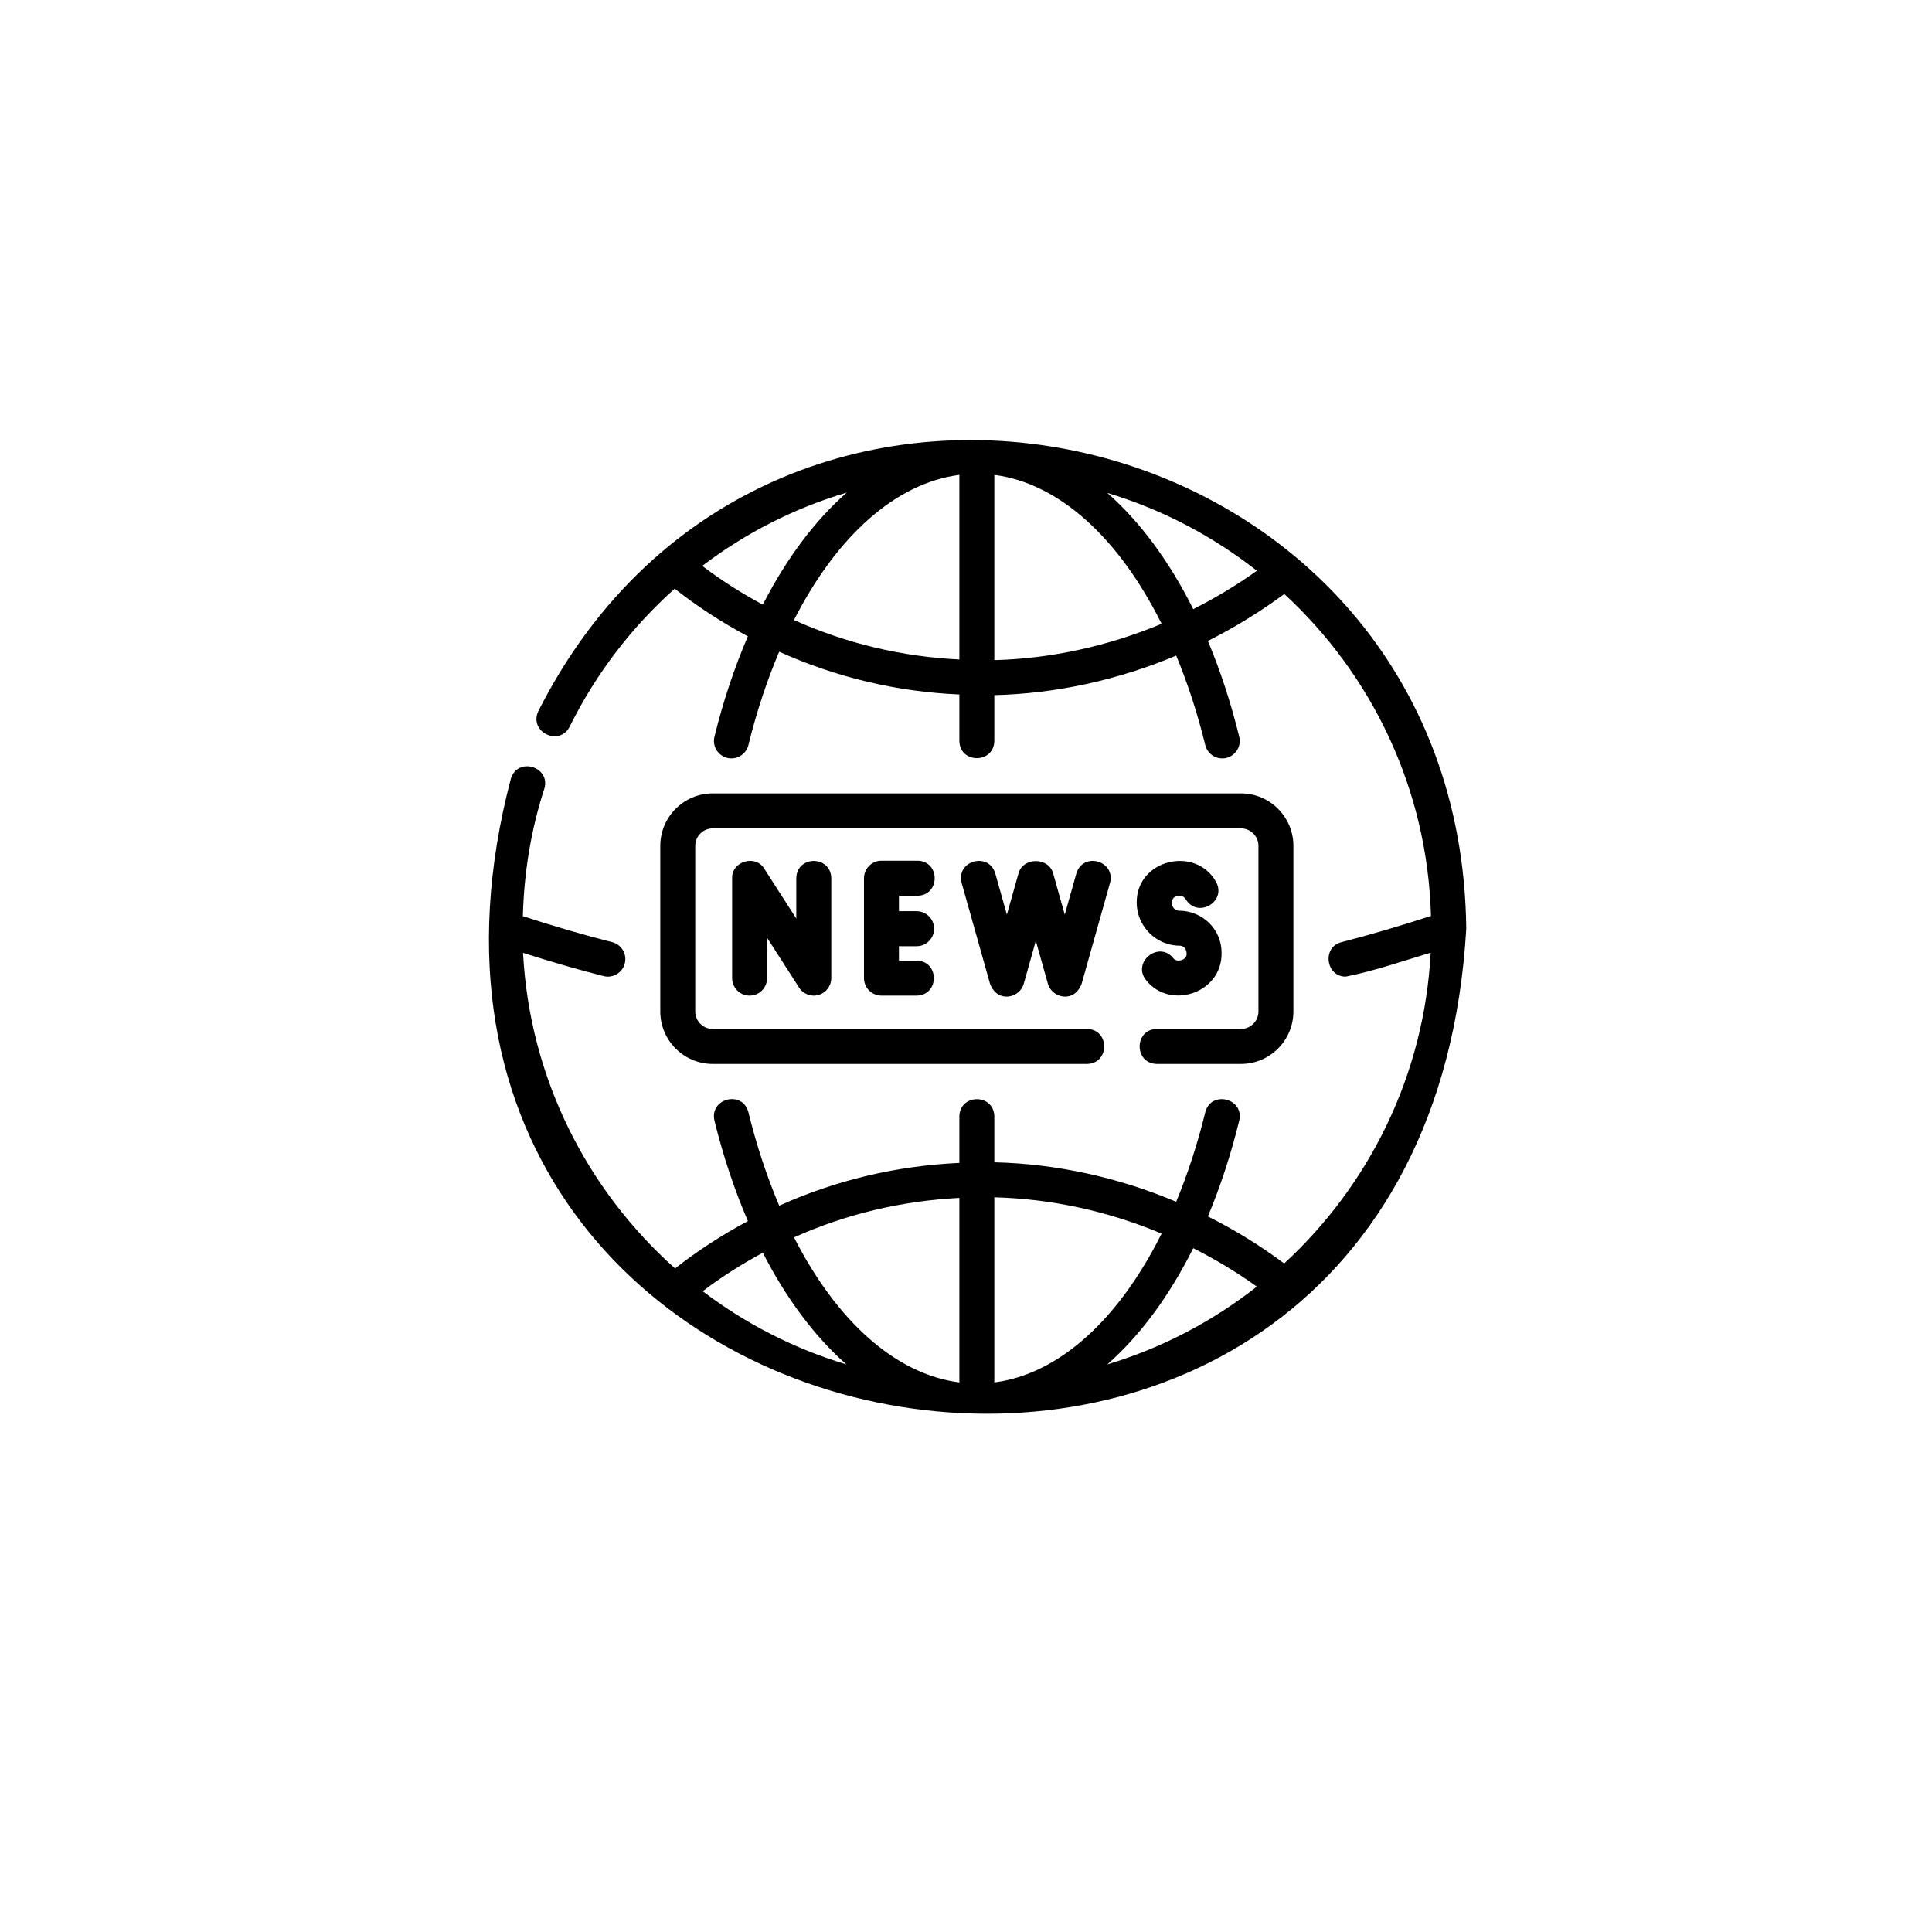
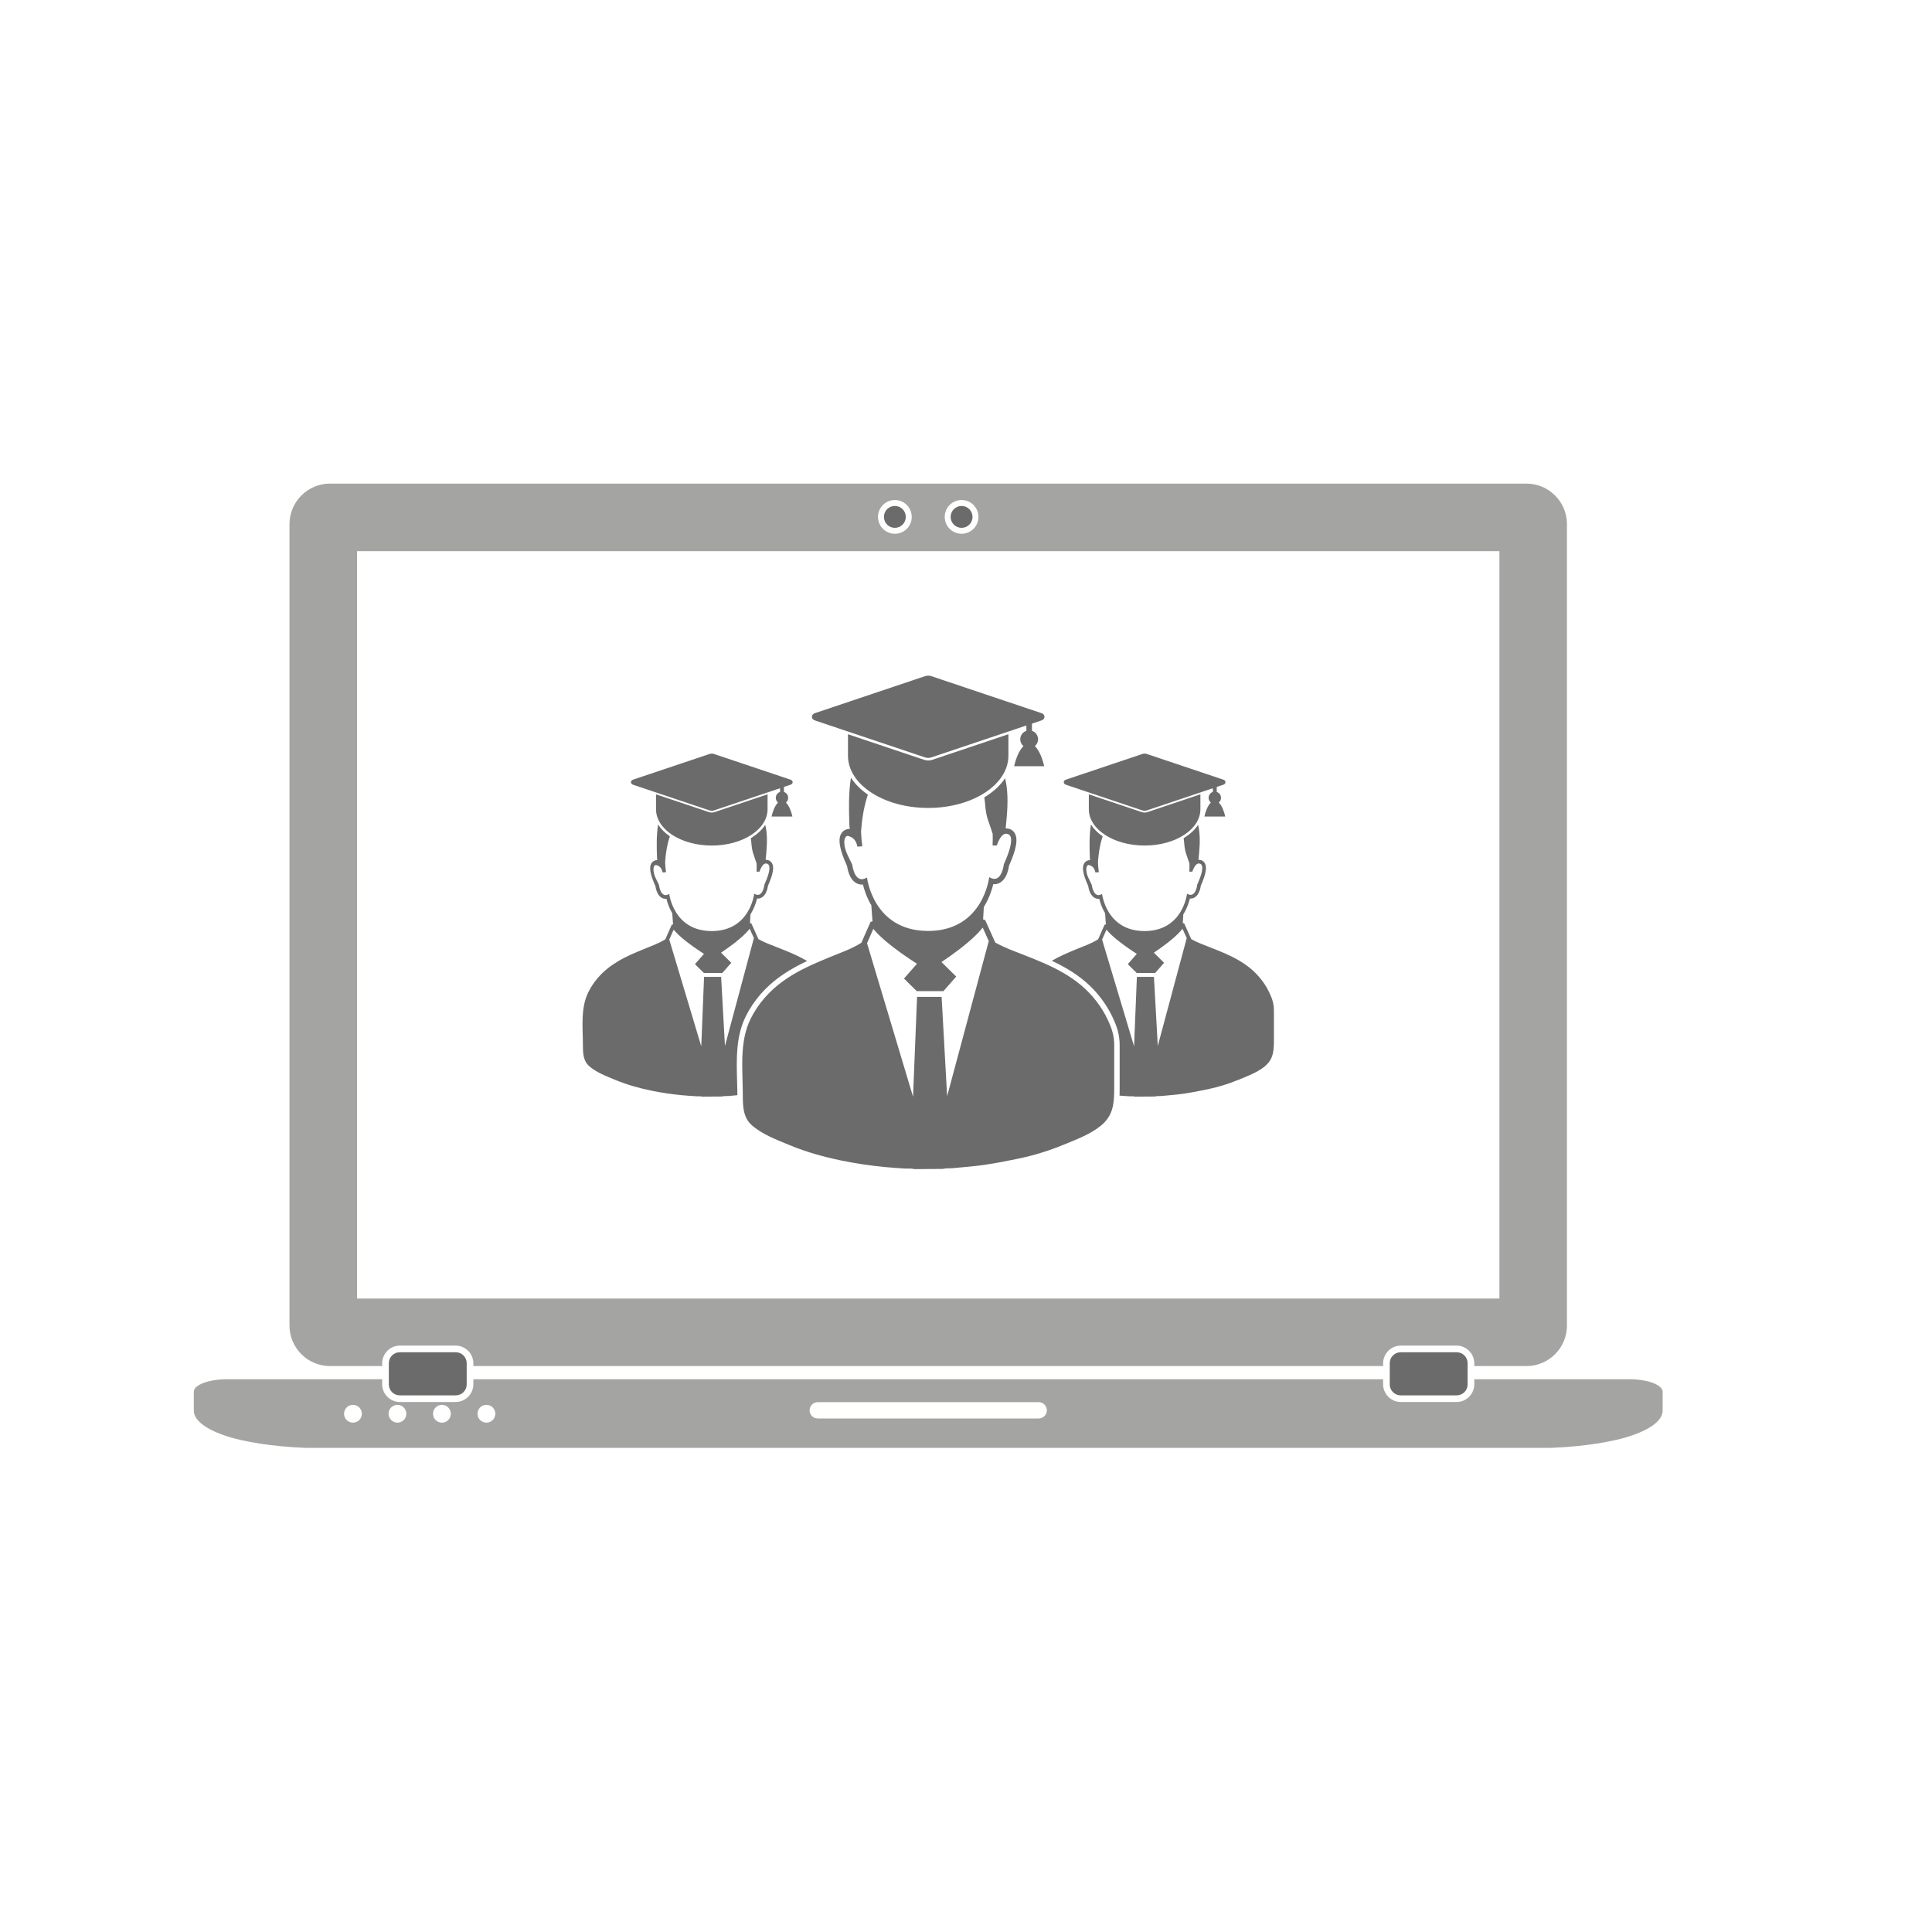
<svg xmlns="http://www.w3.org/2000/svg" width="1080" zoomAndPan="magnify" viewBox="0 0 810 810" height="1080" preserveAspectRatio="xMidYMid meet" version="1.0">
  <defs>
-     <clipPath id="e1b4988b00">
-       <path d="M 204 184 L 614.742 184 L 614.742 593 L 204 593 Z M 204 184 " clip-rule="nonzero" />
+     <clipPath id="da52947d1b">
+       <path d="M 81 578 L 697.5 578 L 697.5 607.016 L 81 607.016 Z M 81 578 " clip-rule="nonzero" />
+     </clipPath>
+     <clipPath id="fe47eac571">
+       <path d="M 121 202.766 L 657 202.766 L 657 573 L 121 573 Z M 121 202.766 " clip-rule="nonzero" />
    </clipPath>
  </defs>
-   <g clip-path="url(#e1b4988b00)">
-     <path fill="#000000" d="M 614.742 389.348 C 612.344 173.004 323.34 105.047 225.703 298.129 C 221.555 306.812 234.5 313.195 238.836 304.645 C 249.945 282.207 265.012 262.773 282.863 246.805 C 292.41 254.305 302.684 260.992 313.551 266.773 C 308.012 279.637 303.262 293.691 299.535 308.879 C 298.57 312.812 300.977 316.789 304.906 317.75 C 308.824 318.73 312.801 316.309 313.773 312.375 C 317.242 298.223 321.621 285.164 326.676 273.234 C 350.664 284.027 376.141 290.043 402.219 291.156 L 402.219 310.629 C 402.383 320.309 416.723 320.238 416.875 310.629 C 416.875 310.629 416.875 291.426 416.875 291.426 C 442.547 290.82 468.656 285.148 493.129 274.859 C 497.887 286.344 502.008 298.875 505.32 312.375 C 506.145 315.723 509.137 317.965 512.43 317.965 C 517.086 318.035 520.754 313.414 519.555 308.879 C 516.02 294.465 511.59 281.035 506.414 268.711 C 517.633 263.066 528.359 256.48 538.449 249.031 C 575.09 282.789 598.477 330.699 599.949 384.012 C 587.469 388.059 574.883 391.801 562.422 395.008 C 554.113 397.078 555.914 409.555 564.246 409.449 C 576.184 407.078 587.938 402.973 599.816 399.426 C 597.129 450.859 573.984 496.949 538.402 529.707 C 528.258 522.148 517.543 515.551 506.41 509.992 C 511.586 497.668 516.02 484.23 519.555 469.816 C 521.742 460.434 507.66 457.008 505.32 466.32 C 502.008 479.828 497.883 492.363 493.121 503.848 C 468.809 493.574 442.703 487.906 416.875 487.305 L 416.875 468.066 C 416.695 458.383 402.379 458.457 402.219 468.066 C 402.219 468.066 402.219 487.559 402.219 487.559 C 375.844 488.766 350.5 494.777 326.691 505.492 C 321.629 493.555 317.246 480.484 313.773 466.32 C 311.34 456.941 297.383 460.457 299.535 469.816 C 303.266 485.02 308.02 499.082 313.566 511.953 C 302.746 517.707 292.523 524.355 283.023 531.801 C 246.141 498.941 222.039 452.008 219.281 399.484 C 230.781 403.137 242.145 406.48 253.055 409.227 C 256.879 410.219 260.973 407.863 261.949 403.906 C 262.938 399.98 260.559 395.988 256.633 395 C 244.559 391.957 231.945 388.254 219.207 384.098 C 219.699 365.789 222.621 347.871 228.172 330.801 C 231.066 321.629 217.332 317.148 214.234 326.262 C 134.473 629.145 596.32 705.16 614.742 389.348 Z M 294.43 237.25 C 312.535 223.48 332.996 213.027 355.008 206.516 C 341.684 218.203 329.734 234.098 319.809 253.5 C 310.883 248.707 302.387 243.285 294.43 237.25 Z M 332.875 259.945 C 350.797 224.777 375.484 202.551 402.219 199.102 L 402.219 276.492 C 378.016 275.305 354.762 269.758 332.875 259.945 Z M 416.875 276.754 L 416.875 199.102 C 444.004 202.602 469.035 225.438 487.016 261.523 C 464.465 270.945 440.465 276.156 416.875 276.754 Z M 500.27 255.387 C 490.195 235.191 477.941 218.715 464.246 206.656 C 487.281 213.582 508.477 224.77 526.957 239.289 C 518.488 245.32 509.559 250.691 500.27 255.387 Z M 487.008 517.188 C 469.027 553.262 444 576.094 416.875 579.594 L 416.875 501.977 C 440.598 502.57 464.59 507.77 487.008 517.188 Z M 402.219 502.227 L 402.219 579.594 C 375.492 576.145 350.812 553.93 332.891 518.781 C 354.609 509.043 377.738 503.496 402.219 502.227 Z M 294.605 541.348 C 302.512 535.363 310.953 529.984 319.824 525.223 C 329.707 544.535 341.594 560.371 354.848 572.039 C 332.836 565.422 312.492 554.938 294.605 541.348 Z M 500.266 523.312 C 509.609 528 518.582 533.418 526.941 539.418 C 508.465 553.934 487.277 565.117 464.246 572.039 C 477.941 559.98 490.195 543.504 500.266 523.312 Z M 500.266 523.312 " fill-opacity="1" fill-rule="nonzero" />
+   <g clip-path="url(#da52947d1b)">
+     <path fill="#a4a4a3" d="M 435.477 594.703 L 342.848 594.703 C 340.965 594.703 339.426 593.164 339.426 591.281 C 339.426 589.402 340.965 587.863 342.848 587.863 L 435.477 587.863 C 437.363 587.863 438.898 589.402 438.898 591.281 C 438.898 593.164 437.363 594.703 435.477 594.703 Z M 203.934 596.453 C 201.871 596.453 200.203 594.781 200.203 592.723 C 200.203 590.66 201.871 588.992 203.934 588.992 C 205.992 588.992 207.664 590.66 207.664 592.723 C 207.664 594.781 205.992 596.453 203.934 596.453 Z M 185.281 596.453 C 183.223 596.453 181.551 594.781 181.551 592.723 C 181.551 590.66 183.223 588.992 185.281 588.992 C 187.344 588.992 189.012 590.66 189.012 592.723 C 189.012 594.781 187.344 596.453 185.281 596.453 Z M 166.629 596.453 C 164.57 596.453 162.902 594.781 162.902 592.723 C 162.902 590.66 164.57 588.992 166.629 588.992 C 168.691 588.992 170.359 590.66 170.359 592.723 C 170.359 594.781 168.691 596.453 166.629 596.453 Z M 147.98 596.453 C 145.918 596.453 144.25 594.781 144.25 592.723 C 144.25 590.66 145.918 588.992 147.98 588.992 C 150.039 588.992 151.707 590.66 151.707 592.723 C 151.707 594.781 150.039 596.453 147.98 596.453 Z M 683.145 578.258 L 618.098 578.258 L 618.098 580.344 C 618.098 584.457 614.758 587.805 610.645 587.805 L 587.324 587.805 C 583.211 587.805 579.871 584.457 579.871 580.344 L 579.871 578.258 L 198.457 578.258 L 198.457 580.344 C 198.457 584.457 195.109 587.805 190.996 587.805 L 167.684 587.805 C 163.57 587.805 160.223 584.457 160.223 580.344 L 160.223 578.258 L 95.176 578.258 C 87.488 578.258 81.258 580.609 81.258 583.52 L 81.258 591.406 C 81.258 596.758 89.977 601.199 100.613 603.656 C 111.254 606.113 123.961 607.191 136.938 607.191 L 641.387 607.191 C 654.363 607.191 667.07 606.113 677.707 603.656 C 688.352 601.199 697.066 596.758 697.066 591.406 L 697.066 583.52 C 697.066 580.609 690.836 578.258 683.145 578.258 " fill-opacity="1" fill-rule="nonzero" />
  </g>
-   <path fill="#000000" d="M 384.652 375.535 C 394.277 375.383 394.285 361.02 384.652 360.863 C 384.652 360.863 369.559 360.863 369.559 360.863 C 365.512 360.863 362.23 364.145 362.23 368.199 L 362.23 410.082 C 362.23 414.137 365.512 417.418 369.559 417.418 L 384.297 417.418 C 393.93 417.246 393.93 402.91 384.297 402.746 C 384.297 402.746 376.887 402.746 376.887 402.746 L 376.887 396.699 L 384.297 396.699 C 388.344 396.699 391.625 393.418 391.625 389.363 C 391.625 385.309 388.344 382.027 384.297 382.027 L 376.887 382.027 L 376.887 375.535 Z M 384.652 375.535 " fill-opacity="1" fill-rule="nonzero" />
-   <path fill="#000000" d="M 333.852 368.199 L 333.852 385.113 L 320.441 364.23 C 316.801 358.109 306.719 361.09 306.949 368.199 C 306.949 368.199 306.949 410.082 306.949 410.082 C 306.949 414.137 310.23 417.418 314.277 417.418 C 318.324 417.418 321.605 414.137 321.605 410.082 L 321.605 393.168 L 335.016 414.051 C 336.773 416.797 340.184 418.039 343.246 417.117 C 346.367 416.199 348.512 413.332 348.512 410.082 L 348.512 368.199 C 348.348 358.566 334.02 358.547 333.852 368.199 Z M 333.852 368.199 " fill-opacity="1" fill-rule="nonzero" />
-   <path fill="#000000" d="M 451.266 366.207 L 446.406 383.469 L 441.547 366.207 C 439.727 359.293 428.84 359.277 426.996 366.207 C 426.996 366.207 422.141 383.465 422.141 383.465 L 417.281 366.207 C 414.52 357.012 400.711 360.84 403.176 370.191 C 403.176 370.191 415.09 412.508 415.09 412.508 C 415.633 413.977 416.488 415.277 417.668 416.301 C 421.648 419.559 427.77 417.316 429.195 412.508 C 429.195 412.508 434.273 394.461 434.273 394.461 L 439.355 412.508 C 440.777 417.312 446.906 419.562 450.883 416.301 C 452.059 415.273 452.918 413.977 453.461 412.508 C 453.461 412.508 465.371 370.191 465.371 370.191 C 467.82 360.883 454.082 356.973 451.266 366.207 Z M 451.266 366.207 " fill-opacity="1" fill-rule="nonzero" />
-   <path fill="#000000" d="M 494.598 375.535 C 495.828 375.535 496.695 376.289 497.102 376.988 C 502.047 385.254 514.473 378.086 509.797 369.652 C 501.184 354.43 476.422 360.359 476.57 378.43 C 476.57 388.207 484.605 396.477 494.598 396.477 C 496.191 396.477 497.488 397.781 497.488 399.852 C 497.754 402.469 493.281 403.789 491.875 401.676 C 485.805 394.234 474.484 403.457 480.488 410.918 C 490.484 423.613 512.559 416.422 512.145 399.375 C 512.145 389.684 504.273 381.805 494.117 381.805 C 490.531 381.562 490.039 375.309 494.598 375.535 Z M 494.598 375.535 " fill-opacity="1" fill-rule="nonzero" />
-   <path fill="#000000" d="M 485.027 446.059 L 520.277 446.059 C 532.402 446.059 542.262 436.188 542.262 424.051 L 542.262 354.645 C 542.262 342.508 532.402 332.637 520.277 332.637 L 298.812 332.637 C 286.691 332.637 276.828 342.508 276.828 354.645 L 276.828 424.051 C 276.828 436.188 286.691 446.059 298.812 446.059 L 455.715 446.059 C 465.336 445.887 465.359 431.559 455.715 431.387 C 455.715 431.387 298.812 431.387 298.812 431.387 C 294.773 431.387 291.484 428.098 291.484 424.051 L 291.484 354.645 C 291.484 350.598 294.773 347.309 298.812 347.309 L 520.277 347.309 C 524.316 347.309 527.605 350.598 527.605 354.645 L 527.605 424.051 C 527.605 428.098 524.316 431.387 520.277 431.387 L 485.027 431.387 C 475.371 431.543 475.422 445.91 485.027 446.059 Z M 485.027 446.059 " fill-opacity="1" fill-rule="nonzero" />
+   <g clip-path="url(#fe47eac571)">
+     <path fill="#a4a4a3" d="M 628.637 544.422 L 149.688 544.422 L 149.688 231.07 L 628.637 231.07 Z M 375.172 209.637 C 379.078 209.637 382.246 212.805 382.246 216.711 C 382.246 220.613 379.078 223.785 375.172 223.785 C 371.27 223.785 368.102 220.613 368.102 216.711 C 368.102 212.805 371.27 209.637 375.172 209.637 Z M 403.152 209.637 C 407.059 209.637 410.223 212.805 410.223 216.711 C 410.223 220.613 407.059 223.785 403.152 223.785 C 399.246 223.785 396.078 220.613 396.078 216.711 C 396.078 212.805 399.246 209.637 403.152 209.637 Z M 639.961 202.75 L 138.363 202.75 C 128.992 202.75 121.371 210.375 121.371 219.746 L 121.371 555.75 C 121.371 565.113 128.992 572.734 138.363 572.734 L 160.223 572.734 L 160.223 571.602 C 160.223 567.492 163.57 564.145 167.684 564.145 L 190.996 564.145 C 195.109 564.145 198.457 567.492 198.457 571.602 L 198.457 572.734 L 198.746 572.734 L 198.746 572.73 L 579.871 572.73 L 579.871 571.602 C 579.871 567.492 583.211 564.145 587.324 564.145 L 610.645 564.145 C 614.758 564.145 618.098 567.492 618.098 571.602 L 618.098 572.734 L 639.961 572.734 C 649.332 572.734 656.949 565.113 656.949 555.75 L 656.949 219.746 C 656.949 210.375 649.332 202.75 639.961 202.75 " fill-opacity="1" fill-rule="nonzero" />
+   </g>
+   <path fill="#6b6b6b" d="M 398.562 216.711 C 398.562 219.242 400.617 221.297 403.152 221.297 C 405.68 221.297 407.734 219.242 407.734 216.711 C 407.734 214.18 405.68 212.125 403.152 212.125 C 400.617 212.125 398.562 214.18 398.562 216.711 Z M 375.172 212.125 C 377.707 212.125 379.758 214.18 379.758 216.711 C 379.758 219.242 377.707 221.297 375.172 221.297 C 372.641 221.297 370.59 219.242 370.59 216.711 C 370.59 214.18 372.641 212.125 375.172 212.125 " fill-opacity="1" fill-rule="nonzero" />
+   <path fill="#6b6b6b" d="M 610.734 566.938 L 587.234 566.938 C 584.723 566.938 582.664 568.996 582.664 571.508 L 582.664 580.438 C 582.664 582.949 584.723 585.008 587.234 585.008 L 610.734 585.008 C 613.246 585.008 615.305 582.949 615.305 580.438 L 615.305 571.508 C 615.305 568.996 613.246 566.938 610.734 566.938 Z M 195.66 571.508 L 195.66 580.438 C 195.66 582.949 193.602 585.008 191.086 585.008 L 167.59 585.008 C 165.078 585.008 163.02 582.949 163.02 580.438 L 163.02 571.508 C 163.02 568.996 165.078 566.938 167.59 566.938 L 191.086 566.938 C 193.602 566.938 195.66 568.996 195.66 571.508 " fill-opacity="1" fill-rule="nonzero" />
+   <path fill="#6b6b6b" d="M 397.086 459.59 L 394.777 417.93 L 384.488 417.93 L 382.793 459.793 L 363.5 395.434 L 366.148 389.43 C 366.438 389.781 366.742 390.141 367.07 390.5 C 367.199 390.641 367.34 390.781 367.473 390.93 C 367.746 391.215 368.02 391.504 368.312 391.797 C 368.434 391.914 368.555 392.035 368.68 392.16 C 369.004 392.469 369.328 392.781 369.668 393.09 C 369.785 393.199 369.898 393.301 370.016 393.406 C 370.469 393.816 370.934 394.227 371.414 394.633 C 371.457 394.668 371.5 394.703 371.543 394.738 C 371.992 395.121 372.453 395.496 372.918 395.871 C 373.023 395.961 373.133 396.043 373.242 396.133 C 373.703 396.504 374.168 396.867 374.637 397.227 C 374.676 397.254 374.715 397.285 374.75 397.312 C 375.848 398.156 376.949 398.965 378.008 399.719 C 380.609 401.57 382.969 403.117 384.449 404.059 L 379.008 410.258 L 384.367 415.551 L 395.527 415.551 L 400.898 409.434 L 394.727 403.344 C 395.789 402.629 397.113 401.723 398.566 400.684 C 399.539 399.992 400.566 399.242 401.613 398.441 C 402.012 398.145 402.406 397.844 402.801 397.535 C 402.801 397.531 402.809 397.523 402.812 397.523 C 402.891 397.465 402.969 397.398 403.055 397.336 C 403.328 397.125 403.605 396.898 403.887 396.676 C 405.195 395.625 406.484 394.535 407.688 393.438 C 407.746 393.387 407.801 393.332 407.859 393.281 C 408.344 392.836 408.809 392.391 409.258 391.945 C 409.273 391.93 409.289 391.914 409.305 391.898 C 409.797 391.402 410.273 390.91 410.711 390.426 C 410.891 390.23 411.051 390.039 411.219 389.844 C 411.48 389.535 411.742 389.23 411.973 388.922 L 411.98 388.848 L 414.543 394.543 Z M 464.348 427.371 C 463.078 424.684 461.508 422.148 459.695 419.789 C 455.637 414.512 450.945 410.895 445.984 407.988 C 440.434 404.742 434.676 402.496 428.926 400.23 C 425.004 398.695 421.059 397.289 417.25 395.152 L 417.266 395.137 L 413.008 385.668 L 412.172 385.492 L 412.469 380.25 C 412.523 380.172 412.574 380.09 412.621 380.012 C 414.777 376.48 415.891 372.988 416.441 370.68 C 416.598 370.695 416.75 370.699 416.906 370.699 C 418.262 370.695 420.754 370.098 422.23 366.172 C 422.727 364.848 422.949 363.559 423.043 362.934 C 426.203 355.844 426.91 351.594 425.348 349.172 C 424.566 347.965 423.273 347.301 421.719 347.309 C 421.688 347.309 421.656 347.309 421.629 347.309 C 421.637 347.223 421.648 347.141 421.656 347.055 C 422.219 341.32 422.789 335.539 422.047 329.832 C 421.891 328.629 421.672 327.438 421.387 326.254 C 419.609 328.98 417.051 331.469 413.781 333.594 C 413.418 333.828 413.055 334.059 412.68 334.281 C 413.039 336.598 413.07 338.996 413.547 341.301 C 413.898 342.984 414.48 344.617 415.062 346.246 C 415.445 347.344 415.828 348.461 416.184 349.578 C 416.23 351.207 416.219 352.848 416.145 354.484 L 417.922 354.469 C 417.996 354.238 418.074 354.008 418.164 353.777 C 418.586 352.668 419.492 350.648 420.719 349.867 L 420.844 349.867 C 420.844 349.84 420.844 349.816 420.848 349.789 C 421.125 349.633 421.418 349.539 421.723 349.539 C 423.809 349.535 425.738 351.516 420.867 362.32 C 420.867 362.32 420.238 368.457 416.902 368.465 C 416.277 368.465 415.551 368.25 414.723 367.742 C 414.723 367.742 412.348 389.832 389.793 390.305 C 389.762 390.305 389.73 390.305 389.703 390.305 C 389.523 390.305 389.348 390.293 389.16 390.297 C 388.984 390.297 388.812 390.305 388.633 390.305 C 388.602 390.305 388.57 390.305 388.539 390.289 C 365.984 389.965 363.488 367.887 363.488 367.887 C 362.66 368.398 361.938 368.617 361.312 368.617 C 357.977 368.629 357.309 362.496 357.309 362.496 C 356.082 359.812 354.387 357.156 354.043 354.164 C 353.898 352.914 353.895 351.141 355.086 350.473 C 355.086 350.473 355.551 350.43 356.148 350.66 C 357.27 351.012 358.941 352.016 359.465 354.957 C 359.465 354.957 360.898 354.875 360.898 354.859 L 361.531 354.816 C 361.242 352.793 361.07 350.723 360.996 348.637 C 361.363 343.73 362.051 338.867 363.539 334.164 C 363.645 333.836 363.75 333.5 363.867 333.164 C 360.816 331.07 358.43 328.656 356.766 326.031 C 355.719 332.488 355.898 339.371 356.098 345.586 C 356.113 345.945 356.129 346.312 356.164 346.668 C 356.25 347.199 356.309 347.492 356.309 347.492 C 354.781 347.516 353.523 348.176 352.762 349.375 C 351.203 351.805 351.938 356.051 355.141 363.121 C 355.234 363.75 355.469 365.035 355.973 366.355 C 357.465 370.277 359.965 370.855 361.32 370.855 C 361.473 370.855 361.629 370.844 361.785 370.828 C 362.316 373.008 363.359 376.254 365.316 379.574 L 365.793 386.289 L 365.008 386.469 L 361.125 395.27 C 357.008 397.855 352.652 399.328 348.363 401.098 C 342.902 403.355 337.445 405.605 332.184 408.781 C 328.016 411.301 324.043 414.355 320.465 418.492 C 318.176 421.129 316.227 424.059 314.68 427.188 C 309.859 436.961 311.43 448.723 311.43 459.449 C 311.43 463.719 311.574 468.473 315.074 471.637 C 319.41 475.566 325.738 477.906 331.062 480.109 C 338.219 483.07 345.5 485.062 352.844 486.578 C 358.828 487.812 364.836 488.668 370.855 489.281 C 373.797 489.582 376.746 489.723 379.695 489.934 C 380.477 489.934 381.254 489.934 382.039 489.934 C 382.508 490.008 382.977 490.082 383.445 490.16 C 387.387 490.129 391.324 490.102 395.262 490.07 C 395.734 489.992 396.203 489.91 396.668 489.832 C 397.453 489.82 398.234 489.805 399.016 489.793 C 403.52 489.348 408.043 489.055 412.535 488.402 C 417.359 487.703 422.16 486.754 426.957 485.762 C 433.352 484.445 439.66 482.504 445.875 479.953 C 451.125 477.797 456.914 475.652 461.387 472.082 C 467.016 467.594 467.141 462.156 467.141 455.516 C 467.141 449.781 467.141 444.047 467.141 438.312 C 467.141 434.113 466.125 431.117 464.348 427.371 Z M 435.223 309.949 C 435.223 308.289 434.145 306.887 432.652 306.398 L 432.652 303.387 L 436.559 302.07 C 437.773 301.664 437.902 300.848 437.902 300.516 C 437.902 300.188 437.773 299.375 436.559 298.965 L 390.41 283.465 C 389.953 283.312 389.477 283.285 389.148 283.285 C 388.824 283.285 388.344 283.312 387.891 283.465 L 341.738 298.965 C 340.523 299.375 340.395 300.188 340.395 300.516 C 340.395 300.848 340.523 301.664 341.738 302.07 L 387.891 317.566 C 388.344 317.719 388.824 317.75 389.148 317.75 C 389.477 317.75 389.953 317.719 390.41 317.566 L 427.062 305.258 L 429.402 304.473 L 430.316 304.168 L 430.316 306.398 C 428.828 306.887 427.746 308.289 427.746 309.949 C 427.746 311.102 428.27 312.133 429.09 312.816 C 427.246 314.578 425.875 318.117 425.195 321.238 L 437.77 321.238 C 437.094 318.117 435.727 314.578 433.879 312.816 C 434.695 312.133 435.223 311.102 435.223 309.949 Z M 390.754 318.594 L 422.781 307.836 L 422.781 316.824 C 422.781 328.957 407.781 338.73 389.148 338.73 C 370.516 338.73 355.516 328.957 355.516 316.824 L 355.516 307.836 L 387.547 318.594 C 388.141 318.789 388.746 318.832 389.148 318.832 C 389.555 318.832 390.156 318.789 390.754 318.594 Z M 297.309 340.504 L 275.039 333.027 L 275.039 339.273 C 275.039 347.711 285.469 354.496 298.422 354.496 C 311.375 354.496 321.805 347.711 321.805 339.273 L 321.805 333.027 L 299.535 340.504 C 299.121 340.641 298.699 340.672 298.422 340.672 C 298.141 340.672 297.723 340.641 297.309 340.504 Z M 316.074 393.301 L 314.293 389.34 L 314.289 389.395 C 314.129 389.605 313.945 389.82 313.762 390.039 C 313.648 390.168 313.531 390.305 313.414 390.434 C 313.105 390.777 312.777 391.117 312.434 391.469 C 312.422 391.477 312.41 391.488 312.398 391.496 C 312.09 391.805 311.766 392.113 311.43 392.426 C 311.391 392.465 311.348 392.496 311.309 392.535 C 310.473 393.297 309.578 394.051 308.664 394.781 C 308.473 394.941 308.281 395.094 308.086 395.246 C 308.027 395.289 307.973 395.332 307.918 395.379 C 307.918 395.379 307.914 395.379 307.914 395.383 C 307.637 395.594 307.359 395.805 307.086 396.012 C 306.359 396.566 305.645 397.086 304.969 397.57 C 303.957 398.293 303.039 398.922 302.297 399.418 L 306.59 403.656 L 302.859 407.906 L 295.098 407.906 L 291.371 404.227 L 295.152 399.918 C 294.125 399.262 292.484 398.188 290.676 396.898 C 289.938 396.375 289.176 395.809 288.41 395.227 C 288.383 395.211 288.359 395.188 288.332 395.168 C 288.008 394.918 287.684 394.664 287.363 394.406 C 287.285 394.344 287.211 394.289 287.137 394.227 C 286.812 393.965 286.496 393.703 286.18 393.438 C 286.152 393.41 286.121 393.391 286.09 393.363 C 285.758 393.082 285.434 392.797 285.121 392.516 C 285.039 392.438 284.957 392.363 284.879 392.289 C 284.645 392.074 284.414 391.859 284.191 391.645 C 284.105 391.562 284.02 391.477 283.934 391.395 C 283.734 391.191 283.543 390.988 283.352 390.789 C 283.262 390.688 283.164 390.59 283.074 390.492 C 282.844 390.242 282.629 389.992 282.43 389.746 L 280.59 393.922 L 294.004 438.664 L 295.18 409.555 L 302.336 409.555 L 303.941 438.52 Z M 309.145 459.16 C 307.855 459.281 306.566 459.391 305.281 459.523 C 304.738 459.527 304.195 459.535 303.652 459.543 C 303.328 459.598 303 459.656 302.672 459.715 C 299.934 459.73 297.195 459.75 294.457 459.773 C 294.129 459.719 293.805 459.668 293.477 459.617 C 292.934 459.617 292.391 459.617 291.848 459.617 C 289.801 459.469 287.75 459.367 285.703 459.16 C 281.52 458.734 277.344 458.145 273.184 457.285 C 268.078 456.227 263.016 454.844 258.039 452.785 C 254.34 451.254 249.941 449.625 246.926 446.898 C 244.492 444.699 244.391 441.391 244.391 438.418 C 244.391 430.965 243.301 422.789 246.652 415.996 C 247.727 413.82 249.082 411.785 250.672 409.949 C 253.16 407.078 255.922 404.949 258.82 403.203 C 262.477 400.992 266.27 399.422 270.066 397.859 C 273.047 396.629 276.078 395.602 278.938 393.809 L 281.637 387.688 L 282.184 387.566 L 281.852 382.895 C 280.492 380.586 279.77 378.332 279.398 376.816 C 279.289 376.824 279.184 376.832 279.074 376.832 C 278.133 376.836 276.395 376.434 275.355 373.707 C 275.008 372.789 274.844 371.891 274.777 371.461 C 272.551 366.543 272.043 363.594 273.125 361.902 C 273.656 361.074 274.531 360.609 275.59 360.586 C 275.59 360.586 275.547 360.383 275.492 360.02 C 275.465 359.77 275.453 359.52 275.445 359.27 C 275.305 354.945 275.184 350.164 275.906 345.672 C 277.062 347.5 278.727 349.18 280.848 350.629 C 280.766 350.863 280.691 351.098 280.617 351.328 C 279.582 354.598 279.105 357.98 278.852 361.391 C 278.902 362.836 279.02 364.273 279.223 365.688 L 278.785 365.715 C 278.785 365.723 277.785 365.781 277.785 365.781 C 277.422 363.738 276.258 363.035 275.48 362.793 C 275.062 362.637 274.742 362.664 274.742 362.664 C 273.914 363.129 273.914 364.363 274.016 365.234 C 274.254 367.316 275.434 369.152 276.285 371.023 C 276.285 371.023 276.75 375.285 279.07 375.281 C 279.504 375.281 280.004 375.129 280.582 374.77 C 280.582 374.77 282.316 390.117 298 390.344 C 298.02 390.355 298.039 390.355 298.062 390.355 C 298.188 390.355 298.305 390.352 298.43 390.352 C 298.562 390.352 298.68 390.355 298.809 390.355 C 298.828 390.355 298.848 390.355 298.871 390.352 C 314.551 390.027 316.199 374.672 316.199 374.672 C 316.777 375.027 317.277 375.172 317.715 375.172 C 320.035 375.168 320.473 370.902 320.473 370.902 C 323.859 363.387 322.516 362.012 321.066 362.016 C 320.852 362.016 320.648 362.078 320.457 362.188 C 320.457 362.207 320.457 362.227 320.453 362.246 L 320.367 362.246 C 319.516 362.789 318.887 364.191 318.59 364.961 C 318.527 365.121 318.477 365.281 318.426 365.441 L 317.188 365.453 C 317.238 364.316 317.246 363.176 317.215 362.039 C 316.965 361.266 316.703 360.488 316.434 359.727 C 316.035 358.59 315.625 357.461 315.383 356.285 C 315.051 354.684 315.027 353.016 314.777 351.406 C 315.039 351.254 315.293 351.098 315.547 350.93 C 317.816 349.449 319.598 347.727 320.832 345.828 C 321.031 346.648 321.184 347.48 321.293 348.312 C 321.805 352.281 321.414 356.309 321.02 360.285 C 321.016 360.348 321.008 360.406 321 360.469 C 321.023 360.469 321.043 360.465 321.062 360.465 C 322.145 360.465 323.039 360.922 323.586 361.762 C 324.676 363.445 324.18 366.395 321.984 371.324 C 321.922 371.762 321.762 372.66 321.418 373.574 C 320.395 376.309 318.66 376.723 317.719 376.727 C 317.609 376.727 317.504 376.723 317.395 376.711 C 317.012 378.316 316.238 380.746 314.738 383.195 C 314.703 383.254 314.668 383.312 314.633 383.367 L 314.426 387.008 L 315.004 387.129 L 317.969 393.715 L 317.957 393.723 C 320.605 395.211 323.348 396.184 326.074 397.258 C 330.074 398.828 334.074 400.387 337.934 402.652 C 338.086 402.738 338.238 402.832 338.391 402.922 C 335.906 404.09 333.434 405.355 331.004 406.828 C 326.121 409.777 322.105 413.105 318.738 416.992 C 316.316 419.789 314.262 422.883 312.633 426.18 C 308.5 434.539 308.77 443.984 309.023 453.117 C 309.086 455.211 309.141 457.191 309.145 459.16 Z M 264.527 327.938 C 264.527 327.707 264.617 327.141 265.461 326.859 L 297.547 316.086 C 297.863 315.977 298.195 315.957 298.422 315.957 C 298.645 315.957 298.98 315.98 299.297 316.086 L 331.379 326.859 C 332.223 327.141 332.316 327.707 332.316 327.938 C 332.316 328.168 332.223 328.734 331.379 329.016 L 328.664 329.93 L 328.664 332.027 C 329.699 332.363 330.449 333.34 330.449 334.492 C 330.449 335.293 330.086 336.008 329.516 336.488 C 330.797 337.707 331.75 340.168 332.223 342.34 L 323.48 342.34 C 323.953 340.168 324.902 337.707 326.188 336.488 C 325.617 336.008 325.254 335.293 325.254 334.492 C 325.254 333.34 326 332.363 327.039 332.027 L 327.039 330.473 L 326.402 330.688 L 324.781 331.23 L 299.297 339.789 C 298.98 339.895 298.645 339.914 298.422 339.914 C 298.195 339.914 297.863 339.895 297.547 339.789 L 265.461 329.016 C 264.617 328.734 264.527 328.168 264.527 327.938 Z M 479.883 340.672 C 480.164 340.672 480.586 340.641 481 340.504 L 503.27 333.027 L 503.27 339.273 C 503.27 347.711 492.84 354.496 479.883 354.496 C 466.93 354.496 456.5 347.711 456.5 339.273 L 456.5 333.027 L 478.773 340.504 C 479.184 340.641 479.605 340.672 479.883 340.672 Z M 445.988 327.938 C 445.988 327.707 446.078 327.141 446.93 326.859 L 479.012 316.086 C 479.324 315.977 479.656 315.957 479.883 315.957 C 480.113 315.957 480.445 315.98 480.762 316.086 L 512.84 326.859 C 513.688 327.141 513.781 327.707 513.781 327.938 C 513.781 328.168 513.688 328.734 512.84 329.016 L 510.125 329.93 L 510.125 332.027 C 511.164 332.363 511.914 333.34 511.914 334.492 C 511.914 335.293 511.547 336.008 510.98 336.488 C 512.262 337.707 513.219 340.168 513.688 342.34 L 504.945 342.34 C 505.418 340.168 506.371 337.707 507.648 336.488 C 507.078 336.008 506.715 335.293 506.715 334.492 C 506.715 333.34 507.465 332.363 508.504 332.027 L 508.504 330.473 L 507.867 330.688 L 506.246 331.23 L 480.762 339.789 C 480.445 339.895 480.113 339.914 479.883 339.914 C 479.656 339.914 479.324 339.895 479.012 339.789 L 446.93 329.016 C 446.078 328.734 445.988 328.168 445.988 327.938 Z M 485.402 438.52 L 483.797 409.555 L 476.645 409.555 L 475.465 438.664 L 462.055 393.922 L 463.895 389.746 C 464.094 389.992 464.309 390.242 464.535 390.492 C 464.625 390.59 464.727 390.688 464.812 390.789 C 465.008 390.988 465.195 391.191 465.398 391.395 C 465.48 391.477 465.57 391.562 465.652 391.645 C 465.879 391.859 466.105 392.074 466.34 392.289 C 466.426 392.363 466.504 392.438 466.582 392.516 C 466.898 392.797 467.223 393.082 467.559 393.363 C 467.582 393.391 467.613 393.41 467.645 393.438 C 467.957 393.703 468.277 393.965 468.602 394.227 C 468.68 394.289 468.75 394.344 468.824 394.406 C 469.145 394.664 469.469 394.918 469.797 395.168 C 469.824 395.188 469.852 395.211 469.879 395.227 C 470.641 395.809 471.406 396.375 472.141 396.898 C 473.949 398.188 475.586 399.262 476.617 399.918 L 472.832 404.227 L 476.562 407.906 L 484.32 407.906 L 488.055 403.656 L 483.762 399.418 C 484.504 398.922 485.422 398.293 486.434 397.57 C 487.109 397.086 487.824 396.566 488.547 396.012 C 488.824 395.805 489.102 395.594 489.379 395.383 C 489.379 395.379 489.383 395.379 489.383 395.379 C 489.441 395.332 489.492 395.289 489.551 395.246 C 489.742 395.094 489.938 394.941 490.129 394.781 C 491.043 394.051 491.938 393.297 492.773 392.535 C 492.812 392.496 492.852 392.465 492.895 392.426 C 493.23 392.113 493.555 391.805 493.863 391.496 C 493.871 391.488 493.883 391.477 493.895 391.469 C 494.242 391.117 494.57 390.777 494.879 390.434 C 495 390.305 495.113 390.168 495.23 390.039 C 495.41 389.82 495.594 389.605 495.754 389.395 L 495.754 389.34 L 497.539 393.301 Z M 532.168 416.125 C 531.277 414.258 530.188 412.492 528.926 410.852 C 526.105 407.188 522.84 404.668 519.395 402.652 C 515.539 400.387 511.539 398.828 507.539 397.258 C 504.812 396.184 502.07 395.211 499.422 393.723 L 499.43 393.715 L 496.469 387.129 L 495.891 387.008 L 496.098 383.367 C 496.129 383.312 496.168 383.254 496.203 383.195 C 497.707 380.746 498.477 378.316 498.855 376.711 C 498.965 376.723 499.078 376.727 499.18 376.727 C 500.125 376.723 501.859 376.309 502.883 373.574 C 503.227 372.66 503.383 371.762 503.445 371.324 C 505.645 366.395 506.141 363.445 505.047 361.762 C 504.504 360.922 503.605 360.465 502.527 360.465 C 502.508 360.465 502.484 360.469 502.465 360.469 C 502.469 360.406 502.477 360.348 502.48 360.285 C 502.879 356.309 503.27 352.281 502.758 348.312 C 502.648 347.48 502.492 346.648 502.293 345.828 C 501.059 347.727 499.285 349.449 497.004 350.93 C 496.758 351.098 496.5 351.254 496.238 351.406 C 496.488 353.016 496.516 354.684 496.844 356.285 C 497.09 357.461 497.496 358.59 497.898 359.727 C 498.168 360.488 498.43 361.266 498.68 362.039 C 498.711 363.176 498.699 364.316 498.652 365.453 L 499.891 365.441 C 499.941 365.281 499.992 365.121 500.051 364.961 C 500.348 364.191 500.98 362.789 501.828 362.246 L 501.918 362.246 C 501.918 362.227 501.918 362.207 501.926 362.188 C 502.117 362.078 502.32 362.016 502.527 362.016 C 503.977 362.012 505.324 363.387 501.938 370.902 C 501.938 370.902 501.5 375.168 499.176 375.172 C 498.742 375.172 498.242 375.027 497.664 374.672 C 497.664 374.672 496.016 390.027 480.332 390.352 C 480.309 390.355 480.289 390.355 480.27 390.355 C 480.145 390.355 480.023 390.352 479.895 390.352 C 479.77 390.352 479.648 390.355 479.523 390.355 C 479.504 390.355 479.48 390.355 479.461 390.344 C 463.781 390.117 462.047 374.77 462.047 374.77 C 461.473 375.129 460.969 375.281 460.531 375.281 C 458.211 375.285 457.75 371.027 457.75 371.027 C 456.898 369.152 455.719 367.316 455.48 365.234 C 455.375 364.363 455.375 363.129 456.203 362.664 C 456.203 362.664 456.527 362.637 456.945 362.793 C 457.723 363.035 458.887 363.738 459.25 365.781 C 459.25 365.781 460.246 365.723 460.246 365.715 L 460.684 365.688 C 460.484 364.273 460.367 362.836 460.316 361.391 C 460.57 357.98 461.051 354.598 462.082 351.328 C 462.152 351.098 462.227 350.863 462.312 350.629 C 460.188 349.18 458.531 347.5 457.375 345.672 C 456.645 350.164 456.77 354.945 456.91 359.27 C 456.918 359.52 456.93 359.77 456.957 360.02 C 457.012 360.383 457.055 360.586 457.055 360.586 C 455.992 360.609 455.121 361.074 454.59 361.902 C 453.504 363.594 454.016 366.543 456.242 371.461 C 456.309 371.891 456.473 372.789 456.82 373.707 C 457.859 376.434 459.594 376.836 460.539 376.832 C 460.648 376.832 460.754 376.824 460.863 376.816 C 461.23 378.332 461.957 380.586 463.316 382.895 L 463.648 387.566 L 463.098 387.688 L 460.402 393.809 C 457.539 395.602 454.512 396.629 451.527 397.859 C 447.973 399.328 444.422 400.805 440.977 402.797 C 443.051 403.77 445.109 404.832 447.145 406.02 C 453.156 409.543 457.719 413.473 461.508 418.391 C 463.438 420.906 465.09 423.602 466.414 426.395 C 468.27 430.316 469.422 433.68 469.422 438.312 L 469.422 455.516 C 469.422 456.789 469.422 458.07 469.371 459.348 C 470.688 459.441 472 459.523 473.312 459.617 C 473.855 459.617 474.398 459.617 474.941 459.617 C 475.27 459.668 475.598 459.719 475.922 459.773 C 478.656 459.75 481.398 459.73 484.137 459.715 C 484.461 459.656 484.789 459.598 485.113 459.543 C 485.66 459.535 486.203 459.527 486.742 459.523 C 489.879 459.207 493.023 459.004 496.145 458.551 C 499.5 458.066 502.836 457.402 506.172 456.715 C 510.613 455.797 515 454.453 519.32 452.676 C 522.973 451.18 526.992 449.691 530.105 447.207 C 534.016 444.086 534.098 440.309 534.098 435.688 C 534.098 431.703 534.098 427.715 534.098 423.727 C 534.098 420.809 533.395 418.727 532.168 416.125 " fill-opacity="1" fill-rule="nonzero" />
</svg>
